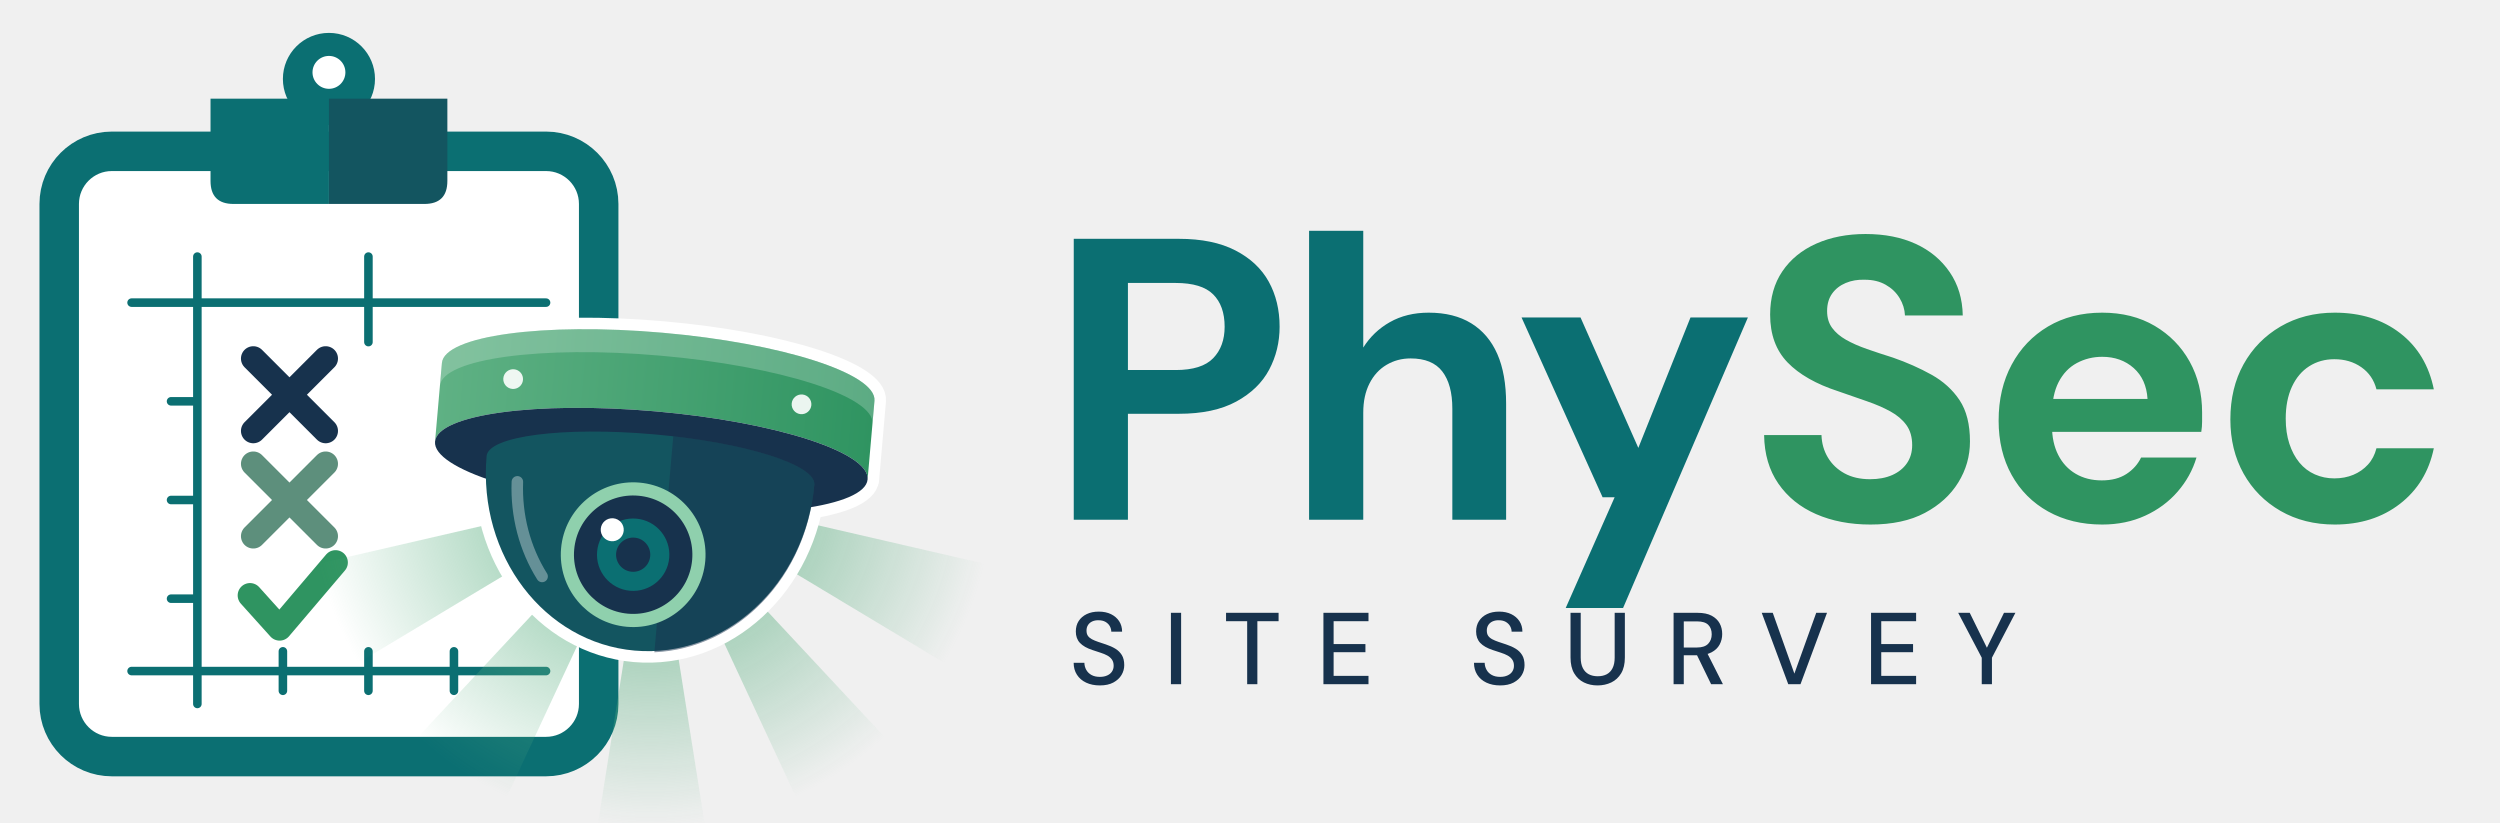
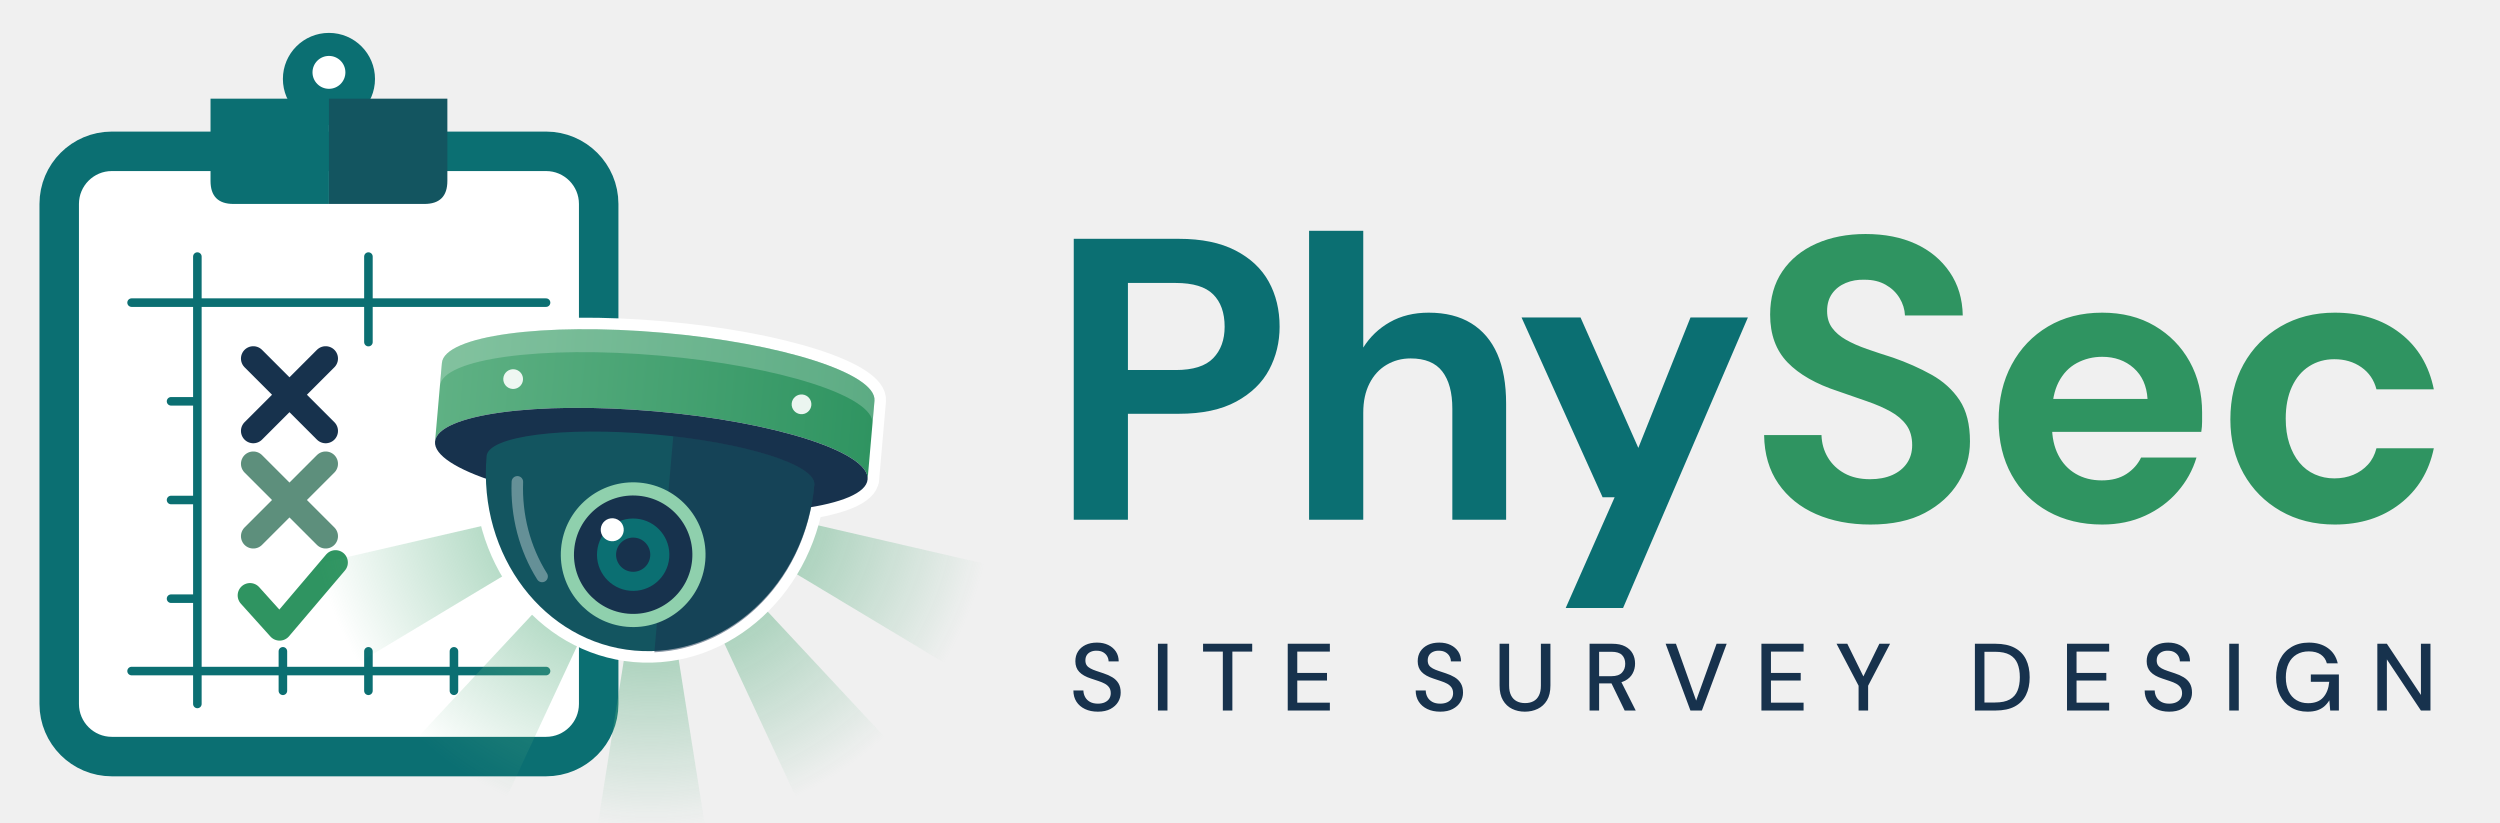
<svg xmlns="http://www.w3.org/2000/svg" viewBox="0 0 760 250" width="760" height="250" role="img" aria-label="PhySec">
  <defs>
    <linearGradient id="cg" x1="0" y1="0" x2="1" y2="0">
      <stop offset="0" stop-color="#5fb184" />
      <stop offset="1" stop-color="#2f9461" />
    </linearGradient>
    <radialGradient id="rg" gradientUnits="userSpaceOnUse" cx="198" cy="148" r="104">
      <stop offset=".45" stop-color="#5fb184" stop-opacity=".5" />
      <stop offset="1" stop-color="#5fb184" stop-opacity="0" />
    </radialGradient>
  </defs>
  <circle cx="100" cy="24" r="14" fill="#0b6f72" />
  <circle cx="100" cy="22" r="5" fill="#fff" />
  <rect x="18" y="46" width="164" height="184" rx="16" fill="#fff" stroke="#0b6f72" stroke-width="12" />
  <path d="M64 30 H100 V62 H71 Q64 62 64 55 Z" fill="#0b6f72" />
  <path d="M100 30 H136 V55 Q136 62 129 62 H100 Z" fill="#135560" />
  <g fill="none" stroke="#0b6f72" stroke-width="2.6" stroke-linecap="round">
    <path d="M40 92 H166 M60 78 V214 M40 204 H166 M112 78 V104 M52 122 H60 M52 152 H60 M52 182 H60 M86 198 V210 M112 198 V210 M138 198 V210" />
  </g>
  <g fill="none" stroke-width="7.5" stroke-linecap="round" stroke-linejoin="round">
    <path d="M77 109 L99 131 M99 109 L77 131" stroke="#17324d" />
    <path d="M77 141 L99 163 M99 141 L77 163" stroke="#5d8f7c" />
    <path d="M76 181 L85 191 L102 171" stroke="#2f9461" />
  </g>
  <g fill="url(#rg)">
    <path d="M198 148 L299.33 171.39 A104 104 0 0 1 287.15 201.56 Z" />
    <path d="M198 148 L268.93 224.06 A104 104 0 0 1 241.95 242.26 Z" />
    <path d="M198 148 L214.27 250.72 A104 104 0 0 1 181.73 250.72 Z" />
    <path d="M198 148 L154.05 242.26 A104 104 0 0 1 127.07 224.06 Z" />
    <path d="M198 148 L108.85 201.56 A104 104 0 0 1 96.67 171.39 Z" />
  </g>
  <g transform="rotate(5 198 140)">
    <g fill="#fff" stroke="#fff" stroke-width="7" stroke-linejoin="round">
      <path d="M132 140 V116 A66 15 0 0 1 264 116 V140 A66 15 0 0 0 132 140 Z" />
      <ellipse cx="198" cy="140" rx="66" ry="15" />
      <path d="M148 143 A50 11 0 0 1 248 143 A50 55 0 0 1 148 143 Z" />
    </g>
    <path d="M132 140 V116 A66 15 0 0 1 264 116 V140 A66 15 0 0 0 132 140 Z" fill="url(#cg)" />
    <path d="M132 123 V116 A66 15 0 0 1 264 116 V123 A66 15 0 0 0 132 123 Z" fill="#fff" opacity=".22" />
    <ellipse cx="198" cy="140" rx="66" ry="15" fill="#17324d" />
    <circle cx="154" cy="119" r="3" fill="#fff" opacity=".9" />
    <circle cx="242" cy="119" r="3" fill="#fff" opacity=".9" />
    <path d="M148 143 A50 11 0 0 1 248 143 A50 55 0 0 1 148 143 Z" fill="#135560" />
    <path d="M204 132 A50 11 0 0 1 248 143 A50 55 0 0 1 204 198 Z" fill="#17324d" opacity=".5" />
    <path d="M158 150 A44 48 0 0 0 168 178" fill="none" stroke="#fff" stroke-width="3.5" stroke-linecap="round" opacity=".35" />
    <circle cx="195" cy="169" r="20" fill="#17324d" stroke="#8fd0ad" stroke-width="4" />
    <circle cx="195" cy="169" r="11" fill="#0b6f72" />
    <circle cx="195" cy="169" r="5.2" fill="#17324d" />
    <circle cx="188" cy="162" r="3.5" fill="#fff" />
  </g>
  <path d="M326.42 158V72.6H358.38Q368.75 72.6 375.58 76.14Q382.42 79.68 385.71 85.65Q389 91.63 389 99.32Q389 106.39 385.83 112.37Q382.66 118.35 375.83 122.07Q369 125.79 358.38 125.79H342.89V158ZM342.89 112.49H357.41Q365.34 112.49 368.81 108.89Q372.29 105.3 372.29 99.32Q372.29 92.97 368.81 89.5Q365.34 86.02 357.41 86.02H342.89Z M397.96 158V70.16H414.43V105.66Q417.48 100.78 422.54 97.92Q427.61 95.05 434.32 95.05Q442 95.05 447.25 98.28Q452.49 101.51 455.18 107.61Q457.86 113.71 457.86 122.74V158H441.51V124.21Q441.51 116.89 438.46 112.92Q435.41 108.96 428.83 108.96Q424.8 108.96 421.51 110.91Q418.21 112.86 416.32 116.58Q414.43 120.3 414.43 125.43V158Z M475.97 184.84 490.85 151.17H487.19L462.55 96.51H480.48L498.05 136.16L513.91 96.51H531.36L493.41 184.84Z" fill="#0b6f72" />
  <path d="M568.62 159.46Q559.34 159.46 552.09 156.29Q544.83 153.12 540.62 147.02Q536.41 140.92 536.29 132.26H553.73Q553.85 136.04 555.68 139.09Q557.51 142.14 560.75 143.91Q563.98 145.68 568.49 145.68Q572.4 145.68 575.27 144.4Q578.13 143.12 579.72 140.8Q581.3 138.48 581.3 135.31Q581.3 131.65 579.54 129.21Q577.77 126.77 574.66 125.06Q571.54 123.35 567.46 121.95Q563.37 120.55 558.86 118.96Q548.73 115.67 543.42 110.18Q538.12 104.69 538.12 95.66Q538.12 87.97 541.84 82.48Q545.56 76.99 552.15 74.06Q558.73 71.14 567.15 71.14Q575.81 71.14 582.34 74.12Q588.87 77.11 592.71 82.73Q596.55 88.34 596.68 95.9H579.11Q578.99 93.1 577.46 90.59Q575.94 88.09 573.25 86.57Q570.57 85.04 566.91 85.04Q563.74 84.92 561.11 86.02Q558.49 87.12 556.97 89.25Q555.44 91.39 555.44 94.56Q555.44 97.61 556.97 99.68Q558.49 101.76 561.17 103.28Q563.86 104.81 567.52 106.09Q571.18 107.37 575.45 108.71Q581.79 110.91 587.16 113.9Q592.53 116.89 595.7 121.64Q598.87 126.4 598.87 134.21Q598.87 140.92 595.33 146.65Q591.8 152.39 585.15 155.93Q578.5 159.46 568.62 159.46Z M639.06 159.46Q629.79 159.46 622.65 155.5Q615.51 151.53 611.55 144.4Q607.58 137.26 607.58 127.87Q607.58 118.23 611.55 110.85Q615.51 103.47 622.59 99.26Q629.67 95.05 639.06 95.05Q648.21 95.05 655.04 99.07Q661.87 103.1 665.66 109.93Q669.44 116.76 669.44 125.43Q669.44 126.65 669.44 128.17Q669.44 129.7 669.19 131.28H619.3V121.28H652.85Q652.48 115.3 648.64 111.88Q644.79 108.47 639.06 108.47Q634.91 108.47 631.37 110.36Q627.84 112.25 625.82 116.15Q623.81 120.06 623.81 126.04V129.57Q623.81 134.58 625.7 138.3Q627.59 142.02 631.01 144.03Q634.42 146.04 638.94 146.04Q643.45 146.04 646.44 144.09Q649.43 142.14 650.89 139.09H667.73Q666.02 144.82 662 149.46Q657.97 154.1 652.11 156.78Q646.26 159.46 639.06 159.46Z M709.75 159.46Q700.48 159.46 693.28 155.32Q686.08 151.17 682.05 143.97Q678.03 136.77 678.03 127.5Q678.03 117.98 682.05 110.73Q686.08 103.47 693.28 99.26Q700.48 95.05 709.75 95.05Q721.58 95.05 729.63 101.27Q737.69 107.49 739.88 118.35H722.44Q721.34 114.08 717.86 111.64Q714.38 109.2 709.63 109.2Q705.36 109.2 702 111.34Q698.65 113.47 696.75 117.56Q694.86 121.64 694.86 127.26Q694.86 131.53 695.96 134.88Q697.06 138.24 699.01 140.62Q700.96 142.99 703.71 144.21Q706.45 145.43 709.63 145.43Q712.8 145.43 715.42 144.34Q718.04 143.24 719.87 141.22Q721.7 139.21 722.44 136.28H739.88Q737.69 146.9 729.57 153.18Q721.46 159.46 709.75 159.46Z" fill="#2f9461" />
-   <path d="M334.36 208.37Q331.98 208.37 330.18 207.52Q328.38 206.67 327.39 205.12Q326.39 203.57 326.39 201.49H329.65Q329.68 202.67 330.22 203.64Q330.77 204.62 331.8 205.19Q332.84 205.77 334.36 205.77Q335.66 205.77 336.61 205.33Q337.56 204.9 338.05 204.14Q338.55 203.38 338.55 202.39Q338.55 201.24 338.02 200.5Q337.49 199.75 336.61 199.27Q335.73 198.79 334.56 198.42Q333.4 198.05 332.13 197.62Q329.56 196.78 328.3 195.44Q327.05 194.11 327.05 191.97Q327.05 190.14 327.91 188.8Q328.78 187.45 330.35 186.69Q331.91 185.93 334.05 185.93Q336.16 185.93 337.74 186.7Q339.32 187.48 340.22 188.84Q341.12 190.21 341.12 192.03H337.83Q337.83 191.2 337.4 190.39Q336.97 189.59 336.1 189.07Q335.23 188.56 333.96 188.56Q332.9 188.53 332.07 188.9Q331.23 189.28 330.77 189.99Q330.3 190.7 330.3 191.69Q330.3 192.69 330.72 193.29Q331.14 193.9 331.94 194.33Q332.75 194.76 333.82 195.12Q334.89 195.48 336.19 195.91Q337.8 196.44 339.06 197.2Q340.31 197.96 341.04 199.15Q341.77 200.34 341.77 202.2Q341.77 203.81 340.93 205.21Q340.1 206.6 338.45 207.49Q336.81 208.37 334.36 208.37Z M355.96 208V186.3H359.06V208Z M379.14 208V188.84H372.72V186.3H388.69V188.84H382.24V208Z M402.32 208V186.3H416.02V188.84H405.42V195.79H415.09V198.27H405.42V205.46H416.02V208Z  M456.05 208.37Q453.67 208.37 451.87 207.52Q450.07 206.67 449.08 205.12Q448.09 203.57 448.09 201.49H451.34Q451.37 202.67 451.92 203.64Q452.46 204.62 453.5 205.19Q454.54 205.77 456.05 205.77Q457.36 205.77 458.3 205.33Q459.25 204.9 459.74 204.14Q460.24 203.38 460.24 202.39Q460.24 201.24 459.71 200.5Q459.19 199.75 458.3 199.27Q457.42 198.79 456.26 198.42Q455.09 198.05 453.82 197.62Q451.25 196.78 449.99 195.44Q448.74 194.11 448.74 191.97Q448.74 190.14 449.61 188.8Q450.47 187.45 452.04 186.69Q453.61 185.93 455.74 185.93Q457.85 185.93 459.43 186.7Q461.01 187.48 461.91 188.84Q462.81 190.21 462.81 192.03H459.53Q459.53 191.2 459.09 190.39Q458.66 189.59 457.79 189.07Q456.92 188.56 455.65 188.56Q454.6 188.53 453.76 188.9Q452.92 189.28 452.46 189.99Q451.99 190.7 451.99 191.69Q451.99 192.69 452.41 193.29Q452.83 193.9 453.64 194.33Q454.44 194.76 455.51 195.12Q456.58 195.48 457.88 195.91Q459.5 196.44 460.75 197.2Q462.01 197.96 462.73 199.15Q463.46 200.34 463.46 202.2Q463.46 203.81 462.63 205.21Q461.79 206.6 460.15 207.49Q458.5 208.37 456.05 208.37Z M485.65 208.37Q483.36 208.37 481.5 207.46Q479.64 206.54 478.54 204.67Q477.44 202.79 477.44 199.88V186.3H480.54V199.91Q480.54 201.86 481.19 203.12Q481.84 204.37 483 204.98Q484.16 205.58 485.71 205.58Q487.29 205.58 488.44 204.98Q489.59 204.37 490.22 203.12Q490.86 201.86 490.86 199.91V186.3H493.96V199.88Q493.96 202.79 492.84 204.67Q491.73 206.54 489.84 207.46Q487.94 208.37 485.65 208.37Z M508.77 208V186.3H516.11Q518.69 186.3 520.33 187.17Q521.97 188.04 522.76 189.48Q523.55 190.92 523.55 192.75Q523.55 194.48 522.76 195.96Q521.97 197.43 520.3 198.31Q518.62 199.2 516.02 199.2H511.87V208ZM520.18 208 515.49 198.36H518.9L523.77 208ZM511.87 196.84H515.9Q518.19 196.84 519.28 195.71Q520.36 194.58 520.36 192.81Q520.36 191.01 519.31 189.96Q518.25 188.9 515.9 188.9H511.87Z M543.63 208 535.57 186.3H538.92L545.49 204.78L552.13 186.3H555.41L547.35 208Z M568.8 208V186.3H582.5V188.84H571.9V195.79H581.57V198.27H571.9V205.46H582.5V208Z M602.45 208V199.94L595.29 186.3H598.8L604.41 197.71H603.63L609.21 186.3H612.68L605.55 199.94V208Z" fill="#17324d" />
+   <path d="M333.76 216.35Q331.52 216.35 329.84 215.55Q328.16 214.75 327.23 213.3Q326.31 211.85 326.31 209.91H329.35Q329.38 211.01 329.89 211.93Q330.39 212.84 331.37 213.38Q332.34 213.91 333.76 213.91Q334.98 213.91 335.86 213.51Q336.75 213.1 337.21 212.39Q337.67 211.68 337.67 210.75Q337.67 209.68 337.18 208.98Q336.69 208.29 335.86 207.84Q335.03 207.39 333.95 207.04Q332.86 206.69 331.67 206.28Q329.26 205.5 328.09 204.25Q326.91 203.01 326.91 201.01Q326.91 199.3 327.73 198.03Q328.54 196.77 330 196.06Q331.47 195.35 333.47 195.35Q335.44 195.35 336.92 196.08Q338.4 196.8 339.24 198.08Q340.08 199.35 340.08 201.06H337.01Q337.01 200.28 336.6 199.53Q336.19 198.77 335.38 198.3Q334.57 197.82 333.38 197.82Q332.39 197.79 331.61 198.14Q330.83 198.48 330.39 199.15Q329.96 199.82 329.96 200.75Q329.96 201.67 330.35 202.24Q330.74 202.81 331.5 203.21Q332.25 203.62 333.25 203.95Q334.25 204.28 335.47 204.69Q336.98 205.18 338.15 205.89Q339.33 206.6 340.01 207.72Q340.69 208.84 340.69 210.58Q340.69 212.09 339.91 213.39Q339.12 214.69 337.59 215.52Q336.05 216.35 333.76 216.35Z M352.01 216V195.7H354.91V216Z M371.74 216V198.08H365.73V195.7H380.67V198.08H374.64V216Z M391.47 216V195.7H404.28V198.08H394.37V204.57H403.41V206.89H394.37V213.62H404.28V216Z  M437.83 216.35Q435.59 216.35 433.91 215.55Q432.23 214.75 431.3 213.3Q430.37 211.85 430.37 209.91H433.42Q433.45 211.01 433.95 211.93Q434.46 212.84 435.43 213.38Q436.4 213.91 437.83 213.91Q439.04 213.91 439.93 213.51Q440.81 213.1 441.28 212.39Q441.74 211.68 441.74 210.75Q441.74 209.68 441.25 208.98Q440.75 208.29 439.93 207.84Q439.1 207.39 438.01 207.04Q436.93 206.69 435.74 206.28Q433.33 205.5 432.16 204.25Q430.98 203.01 430.98 201.01Q430.98 199.3 431.79 198.03Q432.61 196.77 434.07 196.06Q435.53 195.35 437.54 195.35Q439.51 195.35 440.99 196.08Q442.47 196.8 443.31 198.08Q444.15 199.35 444.15 201.06H441.07Q441.07 200.28 440.67 199.53Q440.26 198.77 439.45 198.3Q438.64 197.82 437.45 197.82Q436.46 197.79 435.68 198.14Q434.9 198.48 434.46 199.15Q434.03 199.82 434.03 200.75Q434.03 201.67 434.42 202.24Q434.81 202.81 435.56 203.21Q436.32 203.62 437.32 203.95Q438.32 204.28 439.54 204.69Q441.04 205.18 442.22 205.89Q443.39 206.6 444.07 207.72Q444.76 208.84 444.76 210.58Q444.76 212.09 443.97 213.39Q443.19 214.69 441.65 215.52Q440.12 216.35 437.83 216.35Z M463.56 216.35Q461.41 216.35 459.67 215.49Q457.93 214.64 456.9 212.88Q455.87 211.13 455.87 208.4V195.7H458.77V208.43Q458.77 210.26 459.38 211.43Q459.99 212.61 461.08 213.17Q462.17 213.74 463.62 213.74Q465.09 213.74 466.17 213.17Q467.24 212.61 467.83 211.43Q468.43 210.26 468.43 208.43V195.7H471.33V208.4Q471.33 211.13 470.29 212.88Q469.24 214.64 467.47 215.49Q465.7 216.35 463.56 216.35Z M483.23 216V195.7H490.1Q492.51 195.7 494.05 196.51Q495.58 197.32 496.32 198.67Q497.06 200.02 497.06 201.73Q497.06 203.36 496.32 204.73Q495.58 206.11 494.02 206.94Q492.45 207.76 490.01 207.76H486.13V216ZM493.9 216 489.52 206.98H492.71L497.26 216ZM486.13 205.56H489.9Q492.04 205.56 493.06 204.5Q494.07 203.44 494.07 201.79Q494.07 200.11 493.09 199.12Q492.1 198.14 489.9 198.14H486.13Z M513.89 216 506.35 195.7H509.48L515.63 212.98L521.84 195.7H524.91L517.37 216Z M535.47 216V195.7H548.29V198.08H538.37V204.57H547.42V206.89H538.37V213.62H548.29V216Z M565.01 216V208.46L558.31 195.7H561.58L566.83 206.37H566.11L571.33 195.7H574.58L567.91 208.46V216Z  M600.37 216V195.7H606.61Q610.15 195.7 612.47 196.95Q614.79 198.19 615.9 200.47Q617.02 202.75 617.02 205.88Q617.02 209.01 615.9 211.27Q614.79 213.53 612.48 214.77Q610.18 216 606.61 216ZM603.27 213.56H606.49Q609.31 213.56 610.96 212.64Q612.61 211.71 613.32 209.98Q614.03 208.26 614.03 205.88Q614.03 203.47 613.32 201.73Q612.61 199.99 610.96 199.06Q609.31 198.14 606.49 198.14H603.27Z M628.37 216V195.7H641.19V198.08H631.27V204.57H640.32V206.89H631.27V213.62H641.19V216Z M659.44 216.35Q657.2 216.35 655.52 215.55Q653.84 214.75 652.91 213.3Q651.98 211.85 651.98 209.91H655.03Q655.06 211.01 655.56 211.93Q656.07 212.84 657.04 213.38Q658.02 213.91 659.44 213.91Q660.65 213.91 661.54 213.51Q662.42 213.1 662.89 212.39Q663.35 211.68 663.35 210.75Q663.35 209.68 662.86 208.98Q662.37 208.29 661.54 207.84Q660.71 207.39 659.62 207.04Q658.54 206.69 657.35 206.28Q654.94 205.5 653.77 204.25Q652.59 203.01 652.59 201.01Q652.59 199.3 653.4 198.03Q654.22 196.77 655.68 196.06Q657.15 195.35 659.15 195.35Q661.12 195.35 662.6 196.08Q664.08 196.8 664.92 198.08Q665.76 199.35 665.76 201.06H662.68Q662.68 200.28 662.28 199.53Q661.87 198.77 661.06 198.3Q660.25 197.82 659.06 197.82Q658.07 197.79 657.29 198.14Q656.51 198.48 656.07 199.15Q655.64 199.82 655.64 200.75Q655.64 201.67 656.03 202.24Q656.42 202.81 657.17 203.21Q657.93 203.62 658.93 203.95Q659.93 204.28 661.15 204.69Q662.66 205.18 663.83 205.89Q665 206.6 665.69 207.72Q666.37 208.84 666.37 210.58Q666.37 212.09 665.58 213.39Q664.8 214.69 663.26 215.52Q661.73 216.35 659.44 216.35Z M677.69 216V195.7H680.59V216Z M701.48 216.35Q698.6 216.35 696.46 215.04Q694.31 213.74 693.12 211.39Q691.93 209.04 691.93 205.91Q691.93 202.81 693.14 200.43Q694.34 198.05 696.59 196.7Q698.84 195.35 701.91 195.35Q705.36 195.35 707.68 197.02Q710 198.69 710.67 201.65H707.36Q706.93 199.96 705.54 198.99Q704.14 198.02 701.88 198.02Q699.74 198.02 698.15 198.98Q696.57 199.93 695.73 201.7Q694.89 203.47 694.89 205.91Q694.89 208.37 695.73 210.14Q696.57 211.91 698.11 212.84Q699.65 213.77 701.65 213.77Q704.72 213.77 706.27 212Q707.83 210.23 708.09 207.27H702.49V205.04H711.02V216H708.38L708.12 212.9Q707.42 214.03 706.51 214.8Q705.59 215.56 704.38 215.96Q703.16 216.35 701.48 216.35Z M722.71 216V195.7H725.61L735.96 211.27V195.7H738.86V216H735.96L725.61 200.46V216Z" fill="#17324d" />
</svg>
